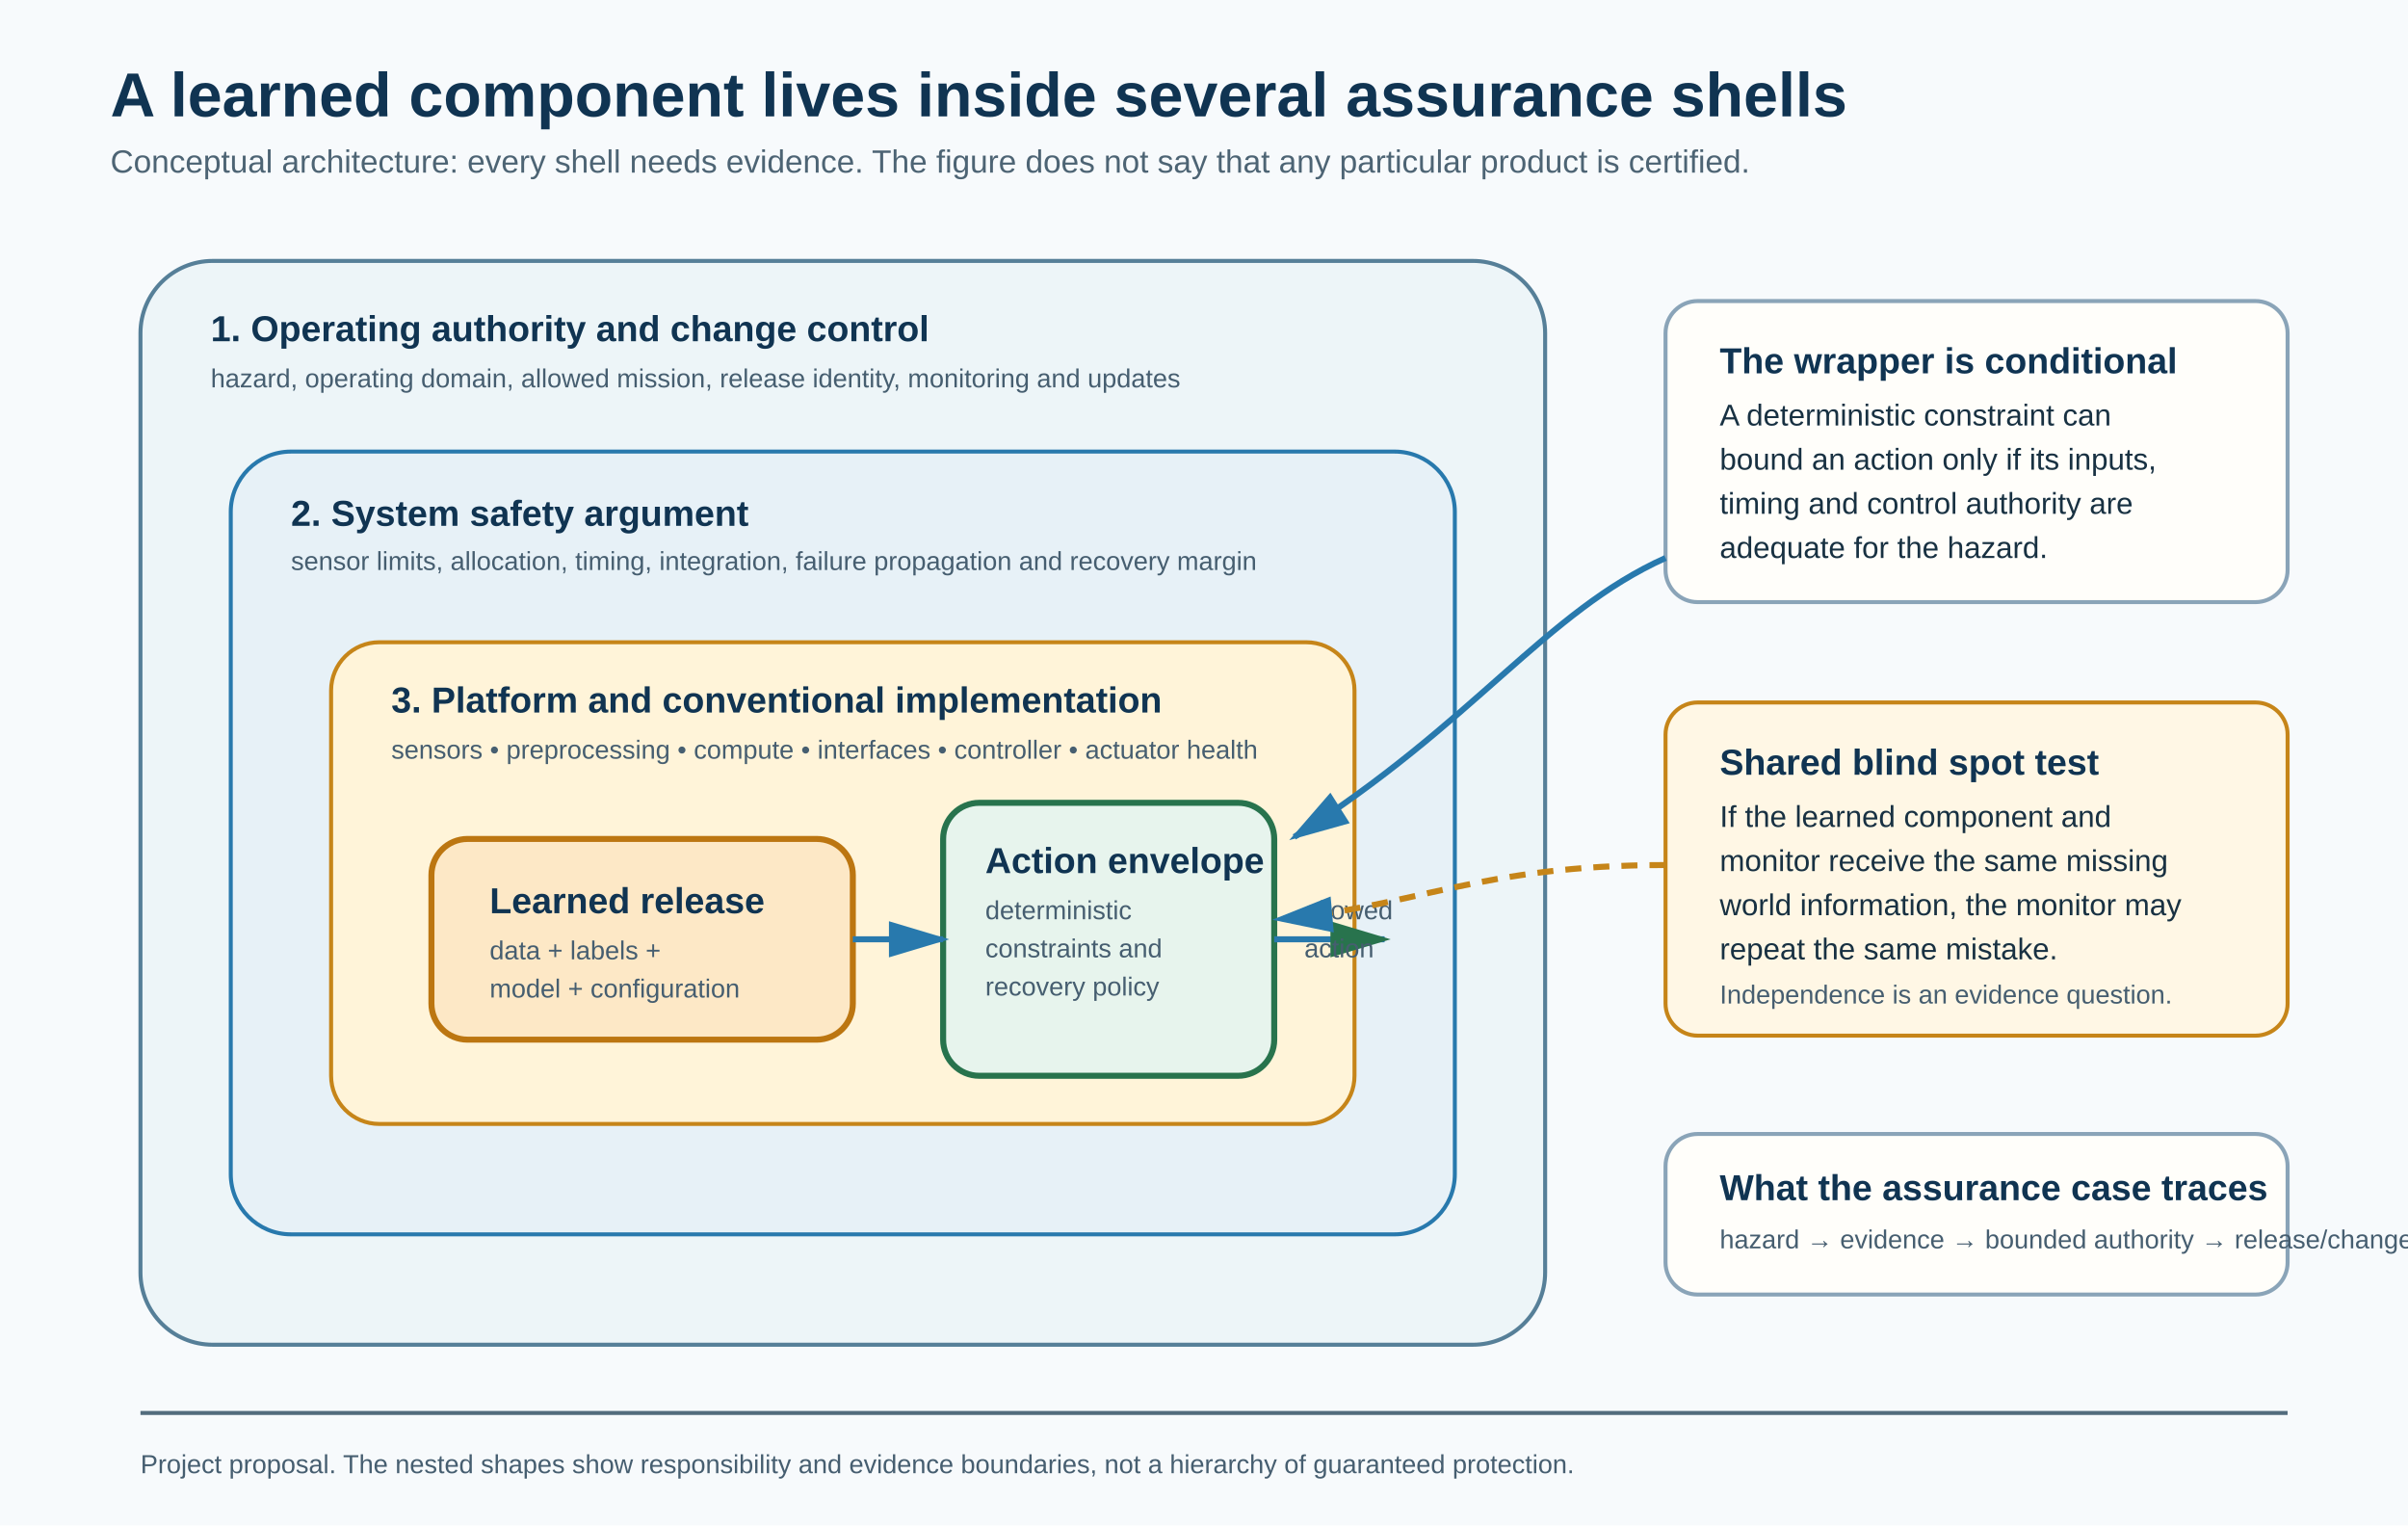
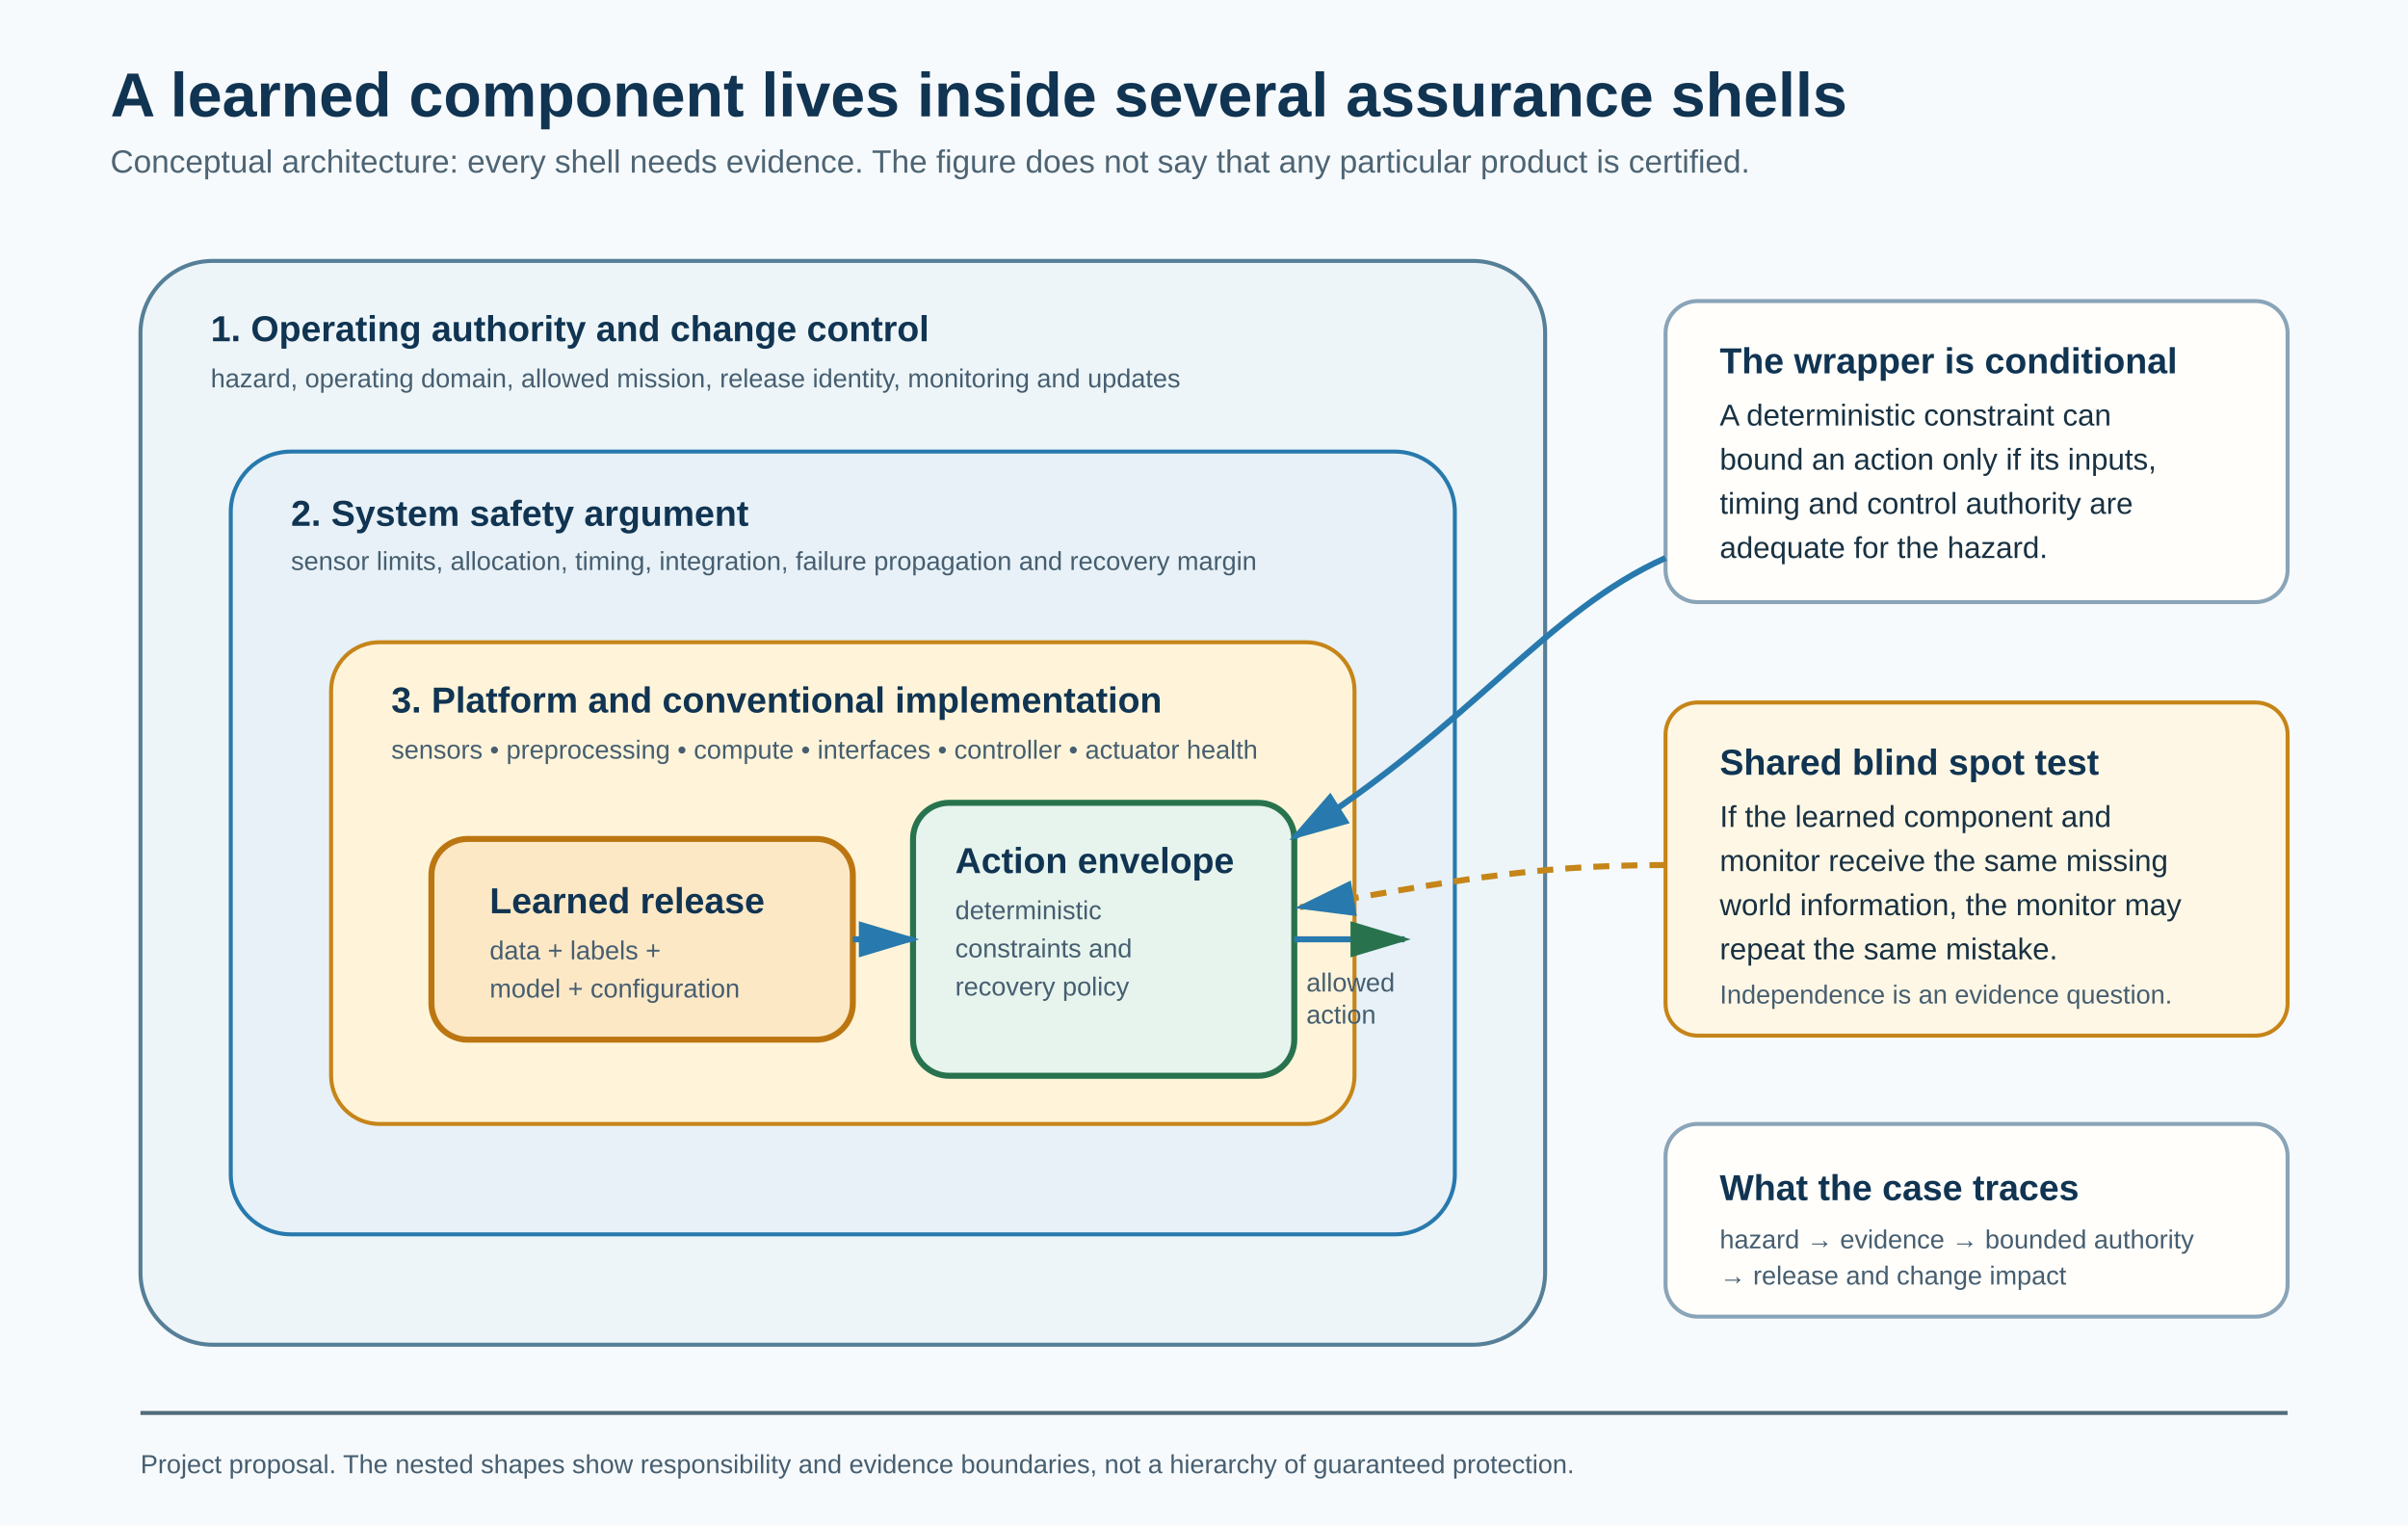
<svg xmlns="http://www.w3.org/2000/svg" width="1200" height="760" viewBox="0 0 1200 760" role="img" aria-label="Nested assurance scopes around a learned component, showing that deterministic action constraints and monitoring have stated observation and timing assumptions.">
  <style>
    .f8title{font-family:Arial,sans-serif;font-size:31px;font-weight:700;fill:#103452}.f8sub{font:16px Arial,sans-serif;fill:#4d6474}.f8head{font-family:Arial,sans-serif;font-size:18px;font-weight:700;fill:#103452}.f8text{font:15px Arial,sans-serif;fill:#183142}.f8small{font:13px Arial,sans-serif;fill:#465e70}.f8outer{fill:#edf5f8;stroke:#567f98;stroke-width:2}.f8system{fill:#e7f1f7;stroke:#2879ad;stroke-width:2}.f8platform{fill:#fff4d9;stroke:#c68519;stroke-width:2}.f8learned{fill:#fde8c6;stroke:#bc7611;stroke-width:3}.f8action{fill:#e7f4ed;stroke:#28734d;stroke-width:3}.f8line{stroke:#2879ad;stroke-width:3;fill:none}.f8dash{stroke:#c68519;stroke-width:3;stroke-dasharray:8 6;fill:none}.f8note{fill:#fffefa;stroke:#8aa4b8;stroke-width:2}.f8bad{fill:#fff7e5;stroke:#c68519;stroke-width:2}
  </style>
  <defs>
    <marker id="f8arrow" markerWidth="10" markerHeight="10" refX="9" refY="3" orient="auto">
      <path d="M0,0 L10,3 L0,6 Z" fill="#2879ad" />
    </marker>
    <marker id="f8green" markerWidth="10" markerHeight="10" refX="9" refY="3" orient="auto">
      <path d="M0,0 L10,3 L0,6 Z" fill="#28734d" />
    </marker>
  </defs>
  <rect width="1200" height="760" fill="#f7fafc" />
  <text x="55" y="58" class="f8title">A learned component lives inside several assurance shells</text>
  <text x="55" y="86" class="f8sub">Conceptual architecture: every shell needs evidence. The figure does not say that any particular product is certified.</text>
  <rect x="70" y="130" width="700" height="540" rx="36" class="f8outer" />
  <text x="105" y="170" class="f8head">1. Operating authority and change control</text>
  <text x="105" y="193" class="f8small">hazard, operating domain, allowed mission, release identity, monitoring and updates</text>
  <rect x="115" y="225" width="610" height="390" rx="30" class="f8system" />
  <text x="145" y="262" class="f8head">2. System safety argument</text>
  <text x="145" y="284" class="f8small">sensor limits, allocation, timing, integration, failure propagation and recovery margin</text>
  <rect x="165" y="320" width="510" height="240" rx="24" class="f8platform" />
  <text x="195" y="355" class="f8head">3. Platform and conventional implementation</text>
  <text x="195" y="378" class="f8small">sensors • preprocessing • compute • interfaces • controller • actuator health</text>
  <rect x="215" y="418" width="210" height="100" rx="18" class="f8learned" />
  <text x="244" y="455" class="f8head">Learned release</text>
  <text x="244" y="478" class="f8small">data + labels +</text>
  <text x="244" y="497" class="f8small">model + configuration</text>
-   <rect x="470" y="400" width="165" height="136" rx="18" class="f8action" />
-   <text x="491" y="435" class="f8head">Action envelope</text>
-   <text x="491" y="458" class="f8small">deterministic</text>
-   <text x="491" y="477" class="f8small">constraints and</text>
-   <text x="491" y="496" class="f8small">recovery policy</text>
-   <path d="M425 468 H470" class="f8line" marker-end="url(#f8arrow)" />
-   <path d="M635 468 H690" class="f8line" marker-end="url(#f8green)" />
-   <text x="650" y="458" class="f8small">allowed</text>
-   <text x="650" y="477" class="f8small">action</text>
+   <rect x="455" y="400" width="190" height="136" rx="18" class="f8action" />
+   <text x="476" y="435" class="f8head">Action envelope</text>
+   <text x="476" y="458" class="f8small">deterministic</text>
+   <text x="476" y="477" class="f8small">constraints and</text>
+   <text x="476" y="496" class="f8small">recovery policy</text>
+   <path d="M425 468 H455" class="f8line" marker-end="url(#f8arrow)" />
+   <path d="M645 468 H700" class="f8line" marker-end="url(#f8green)" />
+   <text x="651" y="494" class="f8small">allowed</text>
+   <text x="651" y="510" class="f8small">action</text>
  <rect x="830" y="150" width="310" height="150" rx="16" class="f8note" />
  <text x="857" y="186" class="f8head">The wrapper is conditional</text>
  <text x="857" y="212" class="f8text">A deterministic constraint can</text>
  <text x="857" y="234" class="f8text">bound an action only if its inputs,</text>
  <text x="857" y="256" class="f8text">timing and control authority are</text>
  <text x="857" y="278" class="f8text">adequate for the hazard.</text>
  <path d="M830 278 C770 305 735 360 645 417" class="f8line" marker-end="url(#f8arrow)" />
  <rect x="830" y="350" width="310" height="166" rx="16" class="f8bad" />
  <text x="857" y="386" class="f8head">Shared blind spot test</text>
  <text x="857" y="412" class="f8text">If the learned component and</text>
  <text x="857" y="434" class="f8text">monitor receive the same missing</text>
  <text x="857" y="456" class="f8text">world information, the monitor may</text>
  <text x="857" y="478" class="f8text">repeat the same mistake.</text>
  <text x="857" y="500" class="f8small">Independence is an evidence question.</text>
-   <path d="M830 431 C737 431 705 452 637 458" class="f8dash" marker-end="url(#f8arrow)" />
-   <rect x="830" y="565" width="310" height="80" rx="16" class="f8note" />
-   <text x="857" y="598" class="f8head">What the assurance case traces</text>
-   <text x="857" y="622" class="f8small">hazard → evidence → bounded authority → release/change impact</text>
+   <path d="M830 431 C760 431 720 440 648 452" class="f8dash" marker-end="url(#f8arrow)" />
+   <rect x="830" y="560" width="310" height="96" rx="16" class="f8note" />
+   <text x="857" y="598" class="f8head">What the case traces</text>
+   <text x="857" y="622" class="f8small">hazard → evidence → bounded authority</text>
+   <text x="857" y="640" class="f8small">→ release and change impact</text>
  <line x1="70" y1="704" x2="1140" y2="704" stroke="#526c7d" stroke-width="2" />
  <text x="70" y="734" class="f8small">Project proposal. The nested shapes show responsibility and evidence boundaries, not a hierarchy of guaranteed protection.</text>
</svg>
